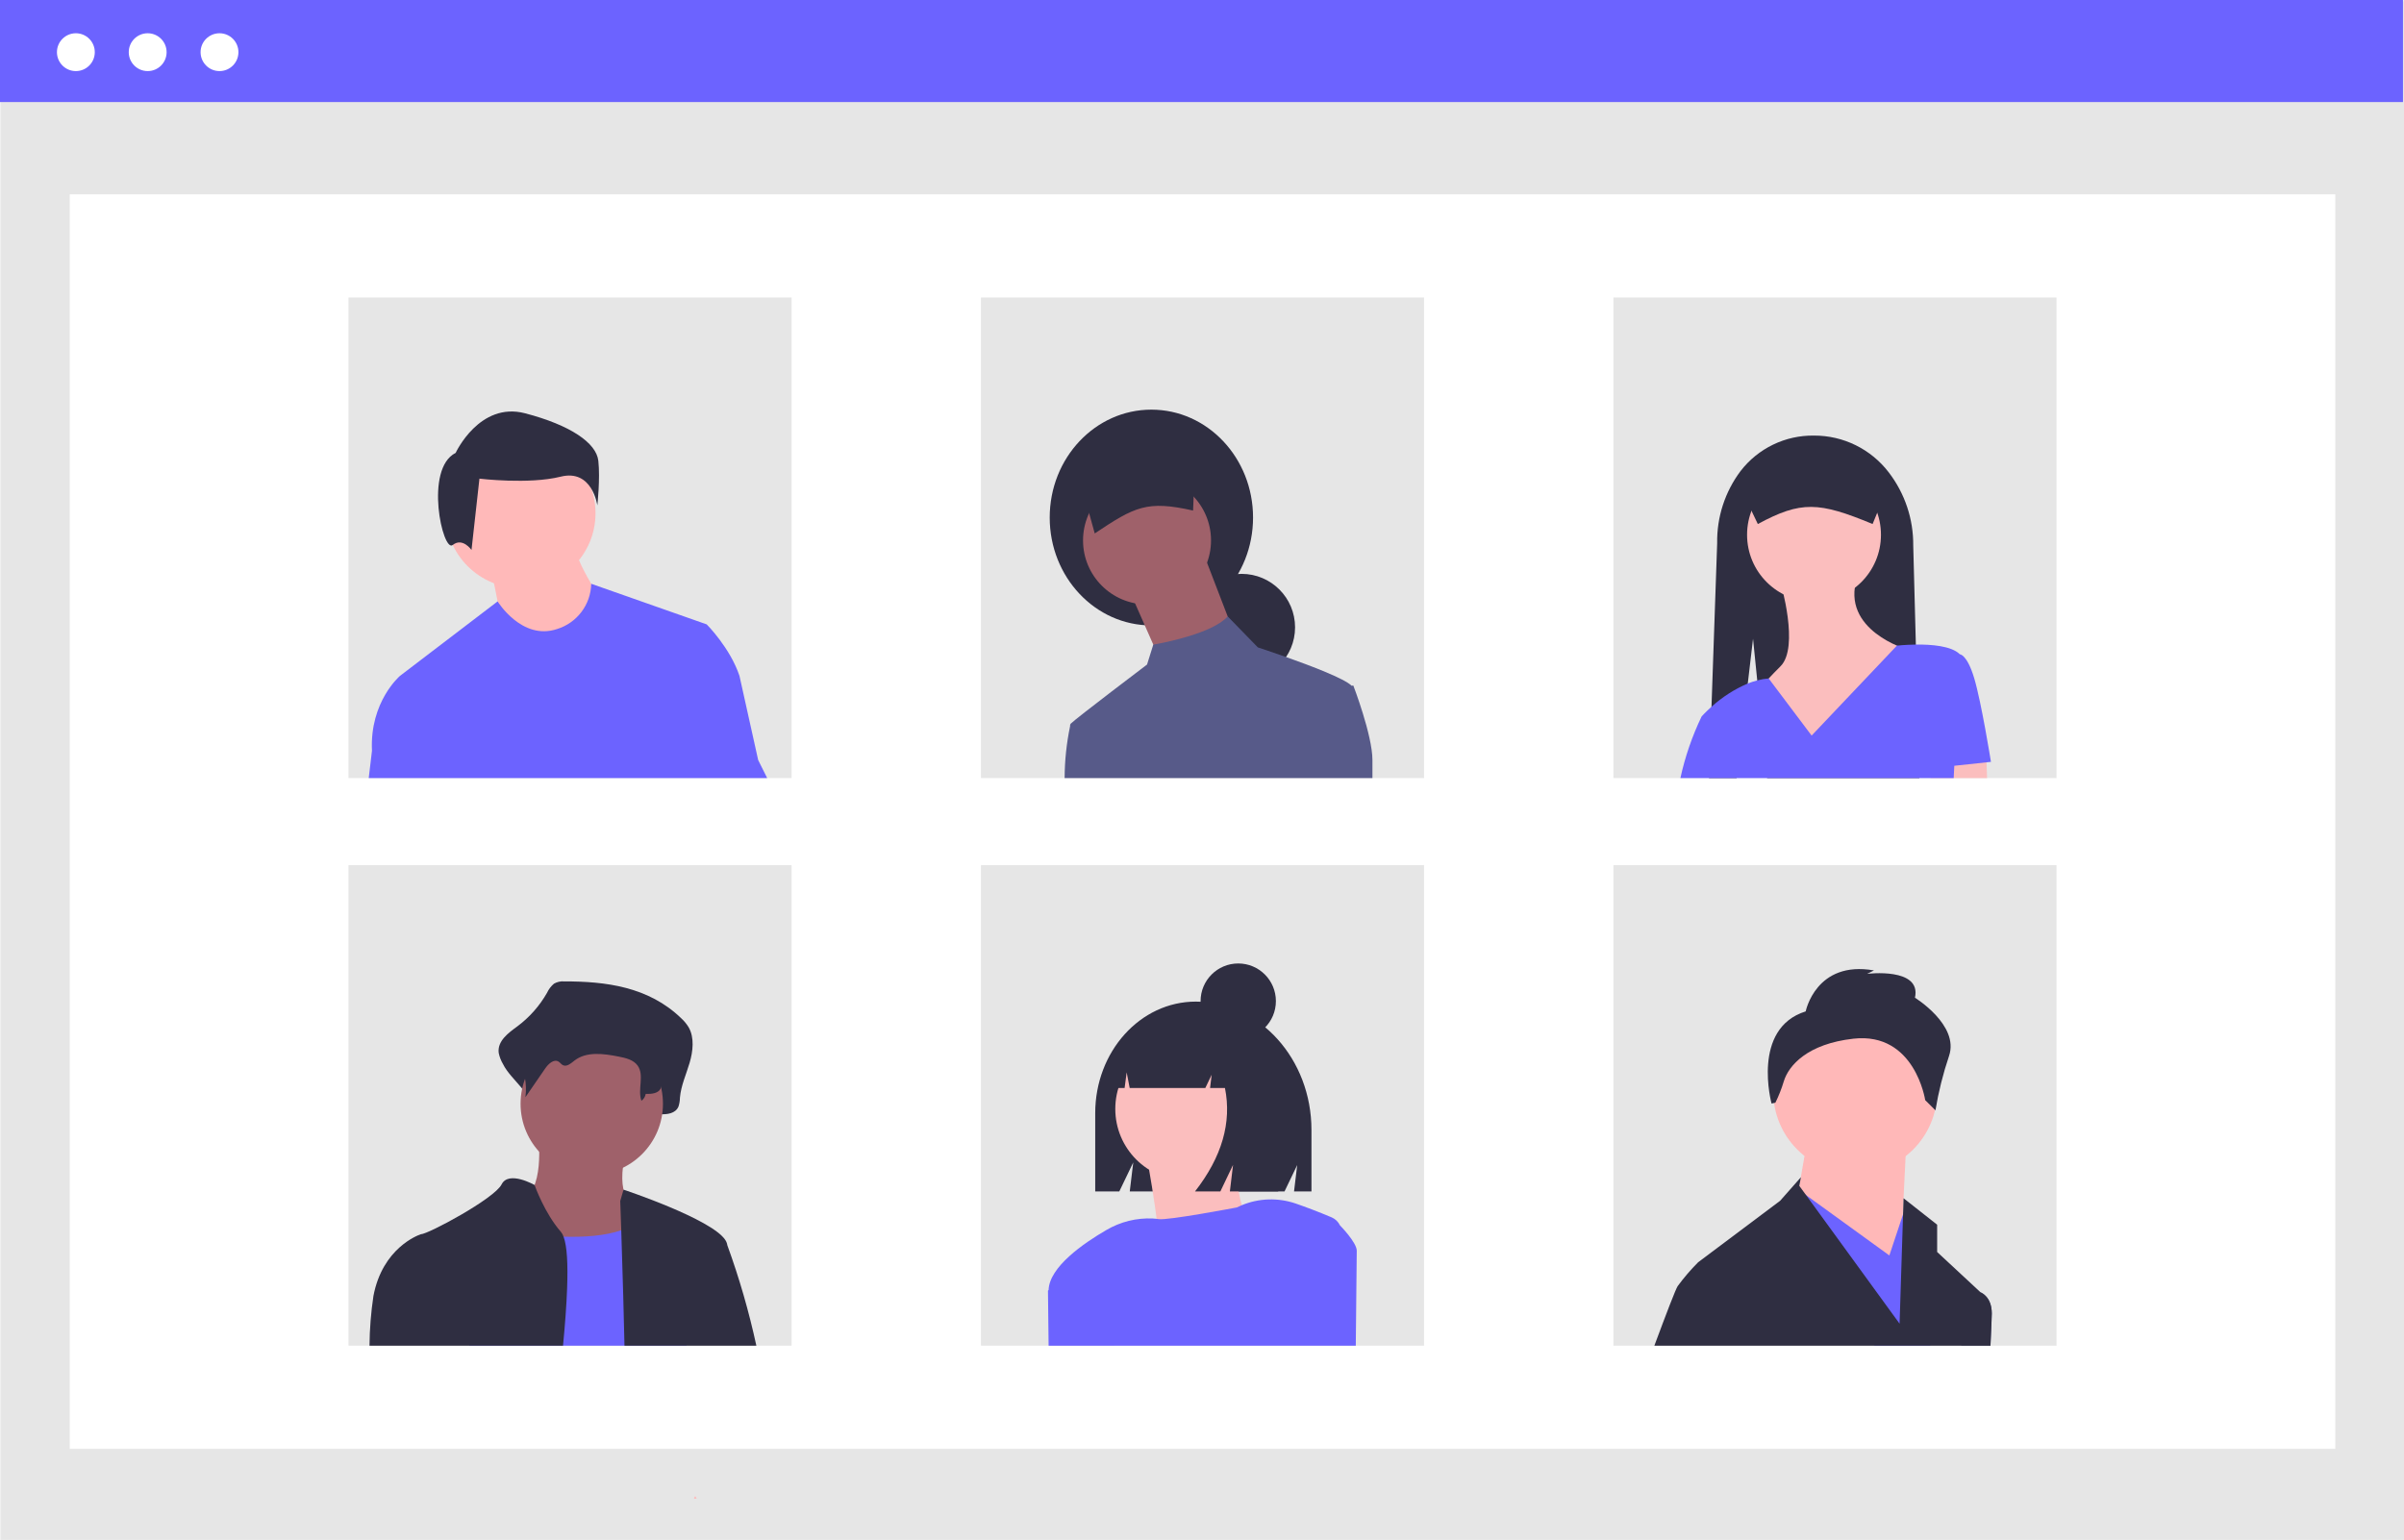
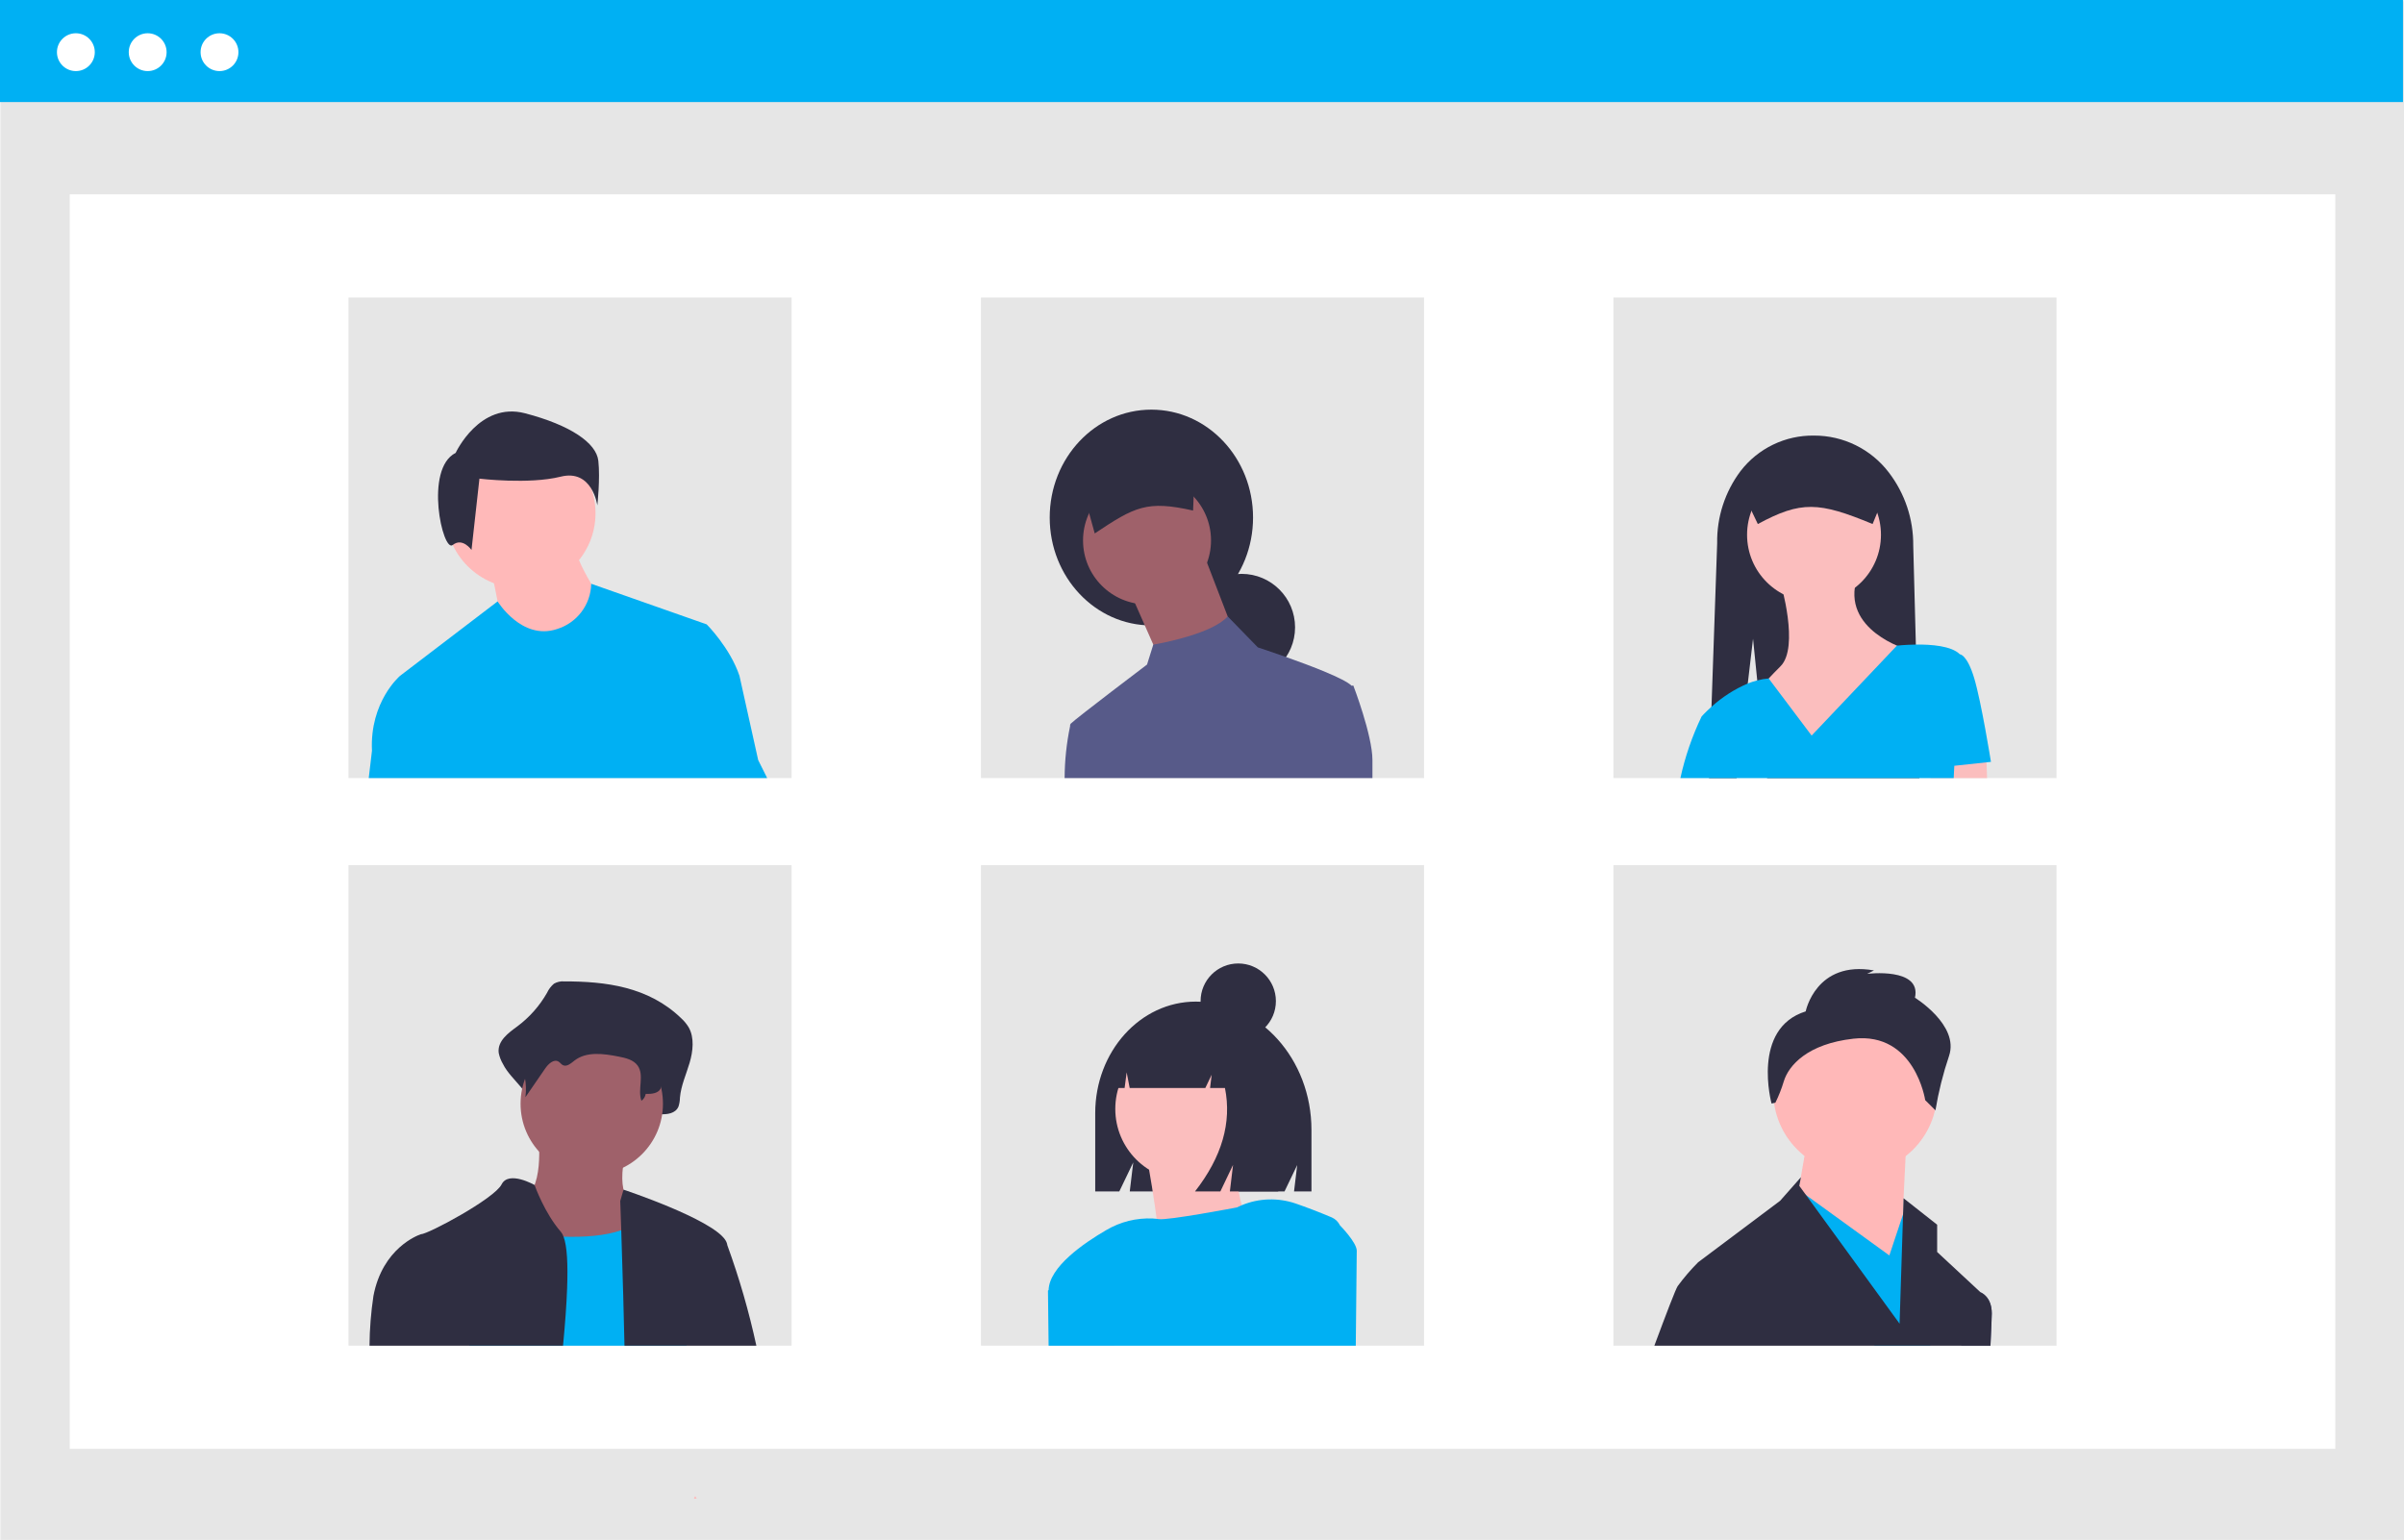
<svg xmlns="http://www.w3.org/2000/svg" id="a1564cff-f165-45d5-b330-5a55512dec45" data-name="Layer 1" width="817.215" height="523.621" viewBox="0 0 817.215 523.621">
  <rect x="0.349" y="0.463" width="816.866" height="523.158" fill="#e6e6e6" />
  <rect x="23.707" y="66.08" width="770.15" height="426.591" fill="#fff" />
-   <rect width="816.866" height="34.703" fill="#6c63ff" />
+   <rect width="816.866" height="34.703" fill="#00b0f3" />
  <circle cx="25.789" cy="17.742" r="6.432" fill="#fff" />
  <circle cx="50.203" cy="17.742" r="6.432" fill="#fff" />
  <circle cx="74.618" cy="17.742" r="6.432" fill="#fff" />
  <rect x="118.465" y="101.167" width="150.63" height="163.42" fill="#e6e6e6" />
  <rect x="333.465" y="101.167" width="150.63" height="163.42" fill="#e6e6e6" />
  <rect x="548.465" y="101.167" width="150.63" height="163.42" fill="#e6e6e6" />
  <rect x="118.465" y="294.167" width="150.63" height="163.42" fill="#e6e6e6" />
  <rect x="333.465" y="294.167" width="150.63" height="163.42" fill="#e6e6e6" />
  <rect x="548.465" y="294.167" width="150.63" height="163.42" fill="#e6e6e6" />
  <circle cx="176.975" cy="174.52" r="25.462" fill="#ffb9b9" />
  <path d="M358.421,382.204s3.183,15.118,3.183,16.71,15.118,8.753,15.118,8.753l13.527-2.387,4.774-14.323s-7.957-11.935-7.957-16.71Z" transform="translate(-191.3924 -188.1896)" fill="#ffb9b9" />
  <path d="M346.286,342.195s8.084-17.516,23.579-13.474,24.253,10.105,24.926,16.168-.337,15.158-.337,15.158-1.684-12.463-12.463-9.768-27.621.674-27.621.674l-2.695,24.253s-3.032-4.379-6.4-1.684S335.507,347.585,346.286,342.195Z" transform="translate(-191.3924 -188.1896)" fill="#2f2e41" />
-   <path d="M449.128,446.657l-6.36-28.65c-3.19-9.55-11.14-17.5-11.14-17.5l-39.24-13.8h-.01a16.479,16.479,0,0,1-11.67,15.4c-11.94,3.97-20.16-9.41-20.16-9.41l-33.17,25.31s-10.34,8.76-9.54,25.47l-1.1,9.3h135.45Z" transform="translate(-191.3924 -188.1896)" fill="#6c63ff" />
+   <path d="M449.128,446.657l-6.36-28.65c-3.19-9.55-11.14-17.5-11.14-17.5l-39.24-13.8h-.01a16.479,16.479,0,0,1-11.67,15.4c-11.94,3.97-20.16-9.41-20.16-9.41l-33.17,25.31s-10.34,8.76-9.54,25.47l-1.1,9.3h135.45Z" transform="translate(-191.3924 -188.1896)" fill="#00b0f3" />
  <ellipse cx="391.4" cy="175.984" rx="34.56" ry="36.687" fill="#2f2e41" />
  <circle cx="422.064" cy="213.32" r="18.181" fill="#2f2e41" />
  <polygon points="409.402 188.971 419.142 214.294 394.468 224.684 392.301 219.773 384.727 202.607 409.402 188.971" fill="#9f616a" />
  <circle cx="389.922" cy="183.776" r="21.752" fill="#9f616a" />
  <path d="M563.535,369.58c13.672-9.123,17.759-11.304,33.431-7.78l.94-22.863-40.497,8.495Z" transform="translate(-191.3924 -188.1896)" fill="#2f2e41" />
  <path d="M651.438,421.307l-.6.07a.378.378,0,0,0-.05-.06c-2.38-2.38-13.74-6.71-22.21-9.71h-.01c-5.38-1.91-9.59-3.28-9.59-3.28l-10.24-10.53c-2.58,2.9-8.03,5.14-13.21,6.72a103.738,103.738,0,0,1-12.08,2.88h-.01l-2.12,6.77s-24.03,18.19-25.97,20.13h-.01v.02a1.057,1.057,0,0,0-.18.76v.05a88.172,88.172,0,0,0-1.86,17.65h104.64v-6.14C657.938,438.197,651.438,421.307,651.438,421.307Z" transform="translate(-191.3924 -188.1896)" fill="#575a89" />
  <path d="M843.858,452.777h-51.74l-2.85-28.11-.17-1.71-.35-3.39-1.43-14.17-1.79,15.22-3.78,32.16h-9.4l.35-10.01.35-10.15.15-4.09,1.93-55.64a39.728,39.728,0,0,1,7.93-24.49,30.942,30.942,0,0,1,24.99-12.09,31.84,31.84,0,0,1,25.42,12.53,40.261,40.261,0,0,1,8.31,24.86l.89,33.68Z" transform="translate(-191.3924 -188.1896)" fill="#2f2e41" />
  <circle cx="616.656" cy="181.85" r="22.758" fill="#fbbebe" />
  <path d="M796.669,386.295s6.502,21.945,0,28.448-8.128,8.941-8.128,8.941l18.694,25.196,32.511-39.827s-22.758-6.502-17.069-24.384Z" transform="translate(-191.3924 -188.1896)" fill="#fbbebe" />
  <polygon points="675.485 264.587 656.285 264.587 655.965 261.297 655.675 258.257 664.515 257.147 675.175 255.817 675.295 259.227 675.485 264.587" fill="#fbbebe" />
-   <path d="M868.194,447.254s-3.251-20.32-5.69-28.448-4.877-8.128-4.877-8.128h-0l0-.002c-2.87-2.87-9.77-3.38-14.96-3.3-3.64.04-6.44.36-6.44.36l-28.99,30.58-14.6-19.41v-.01a21.249,21.249,0,0,0-3.89.67,25.757,25.757,0,0,0-3.22,1.05,44.182,44.182,0,0,0-12.33,7.91h-.01c-2.1,1.89-3.34,3.28-3.34,3.28a95.187,95.187,0,0,0-7.22,20.97h92.9l.21-4.18v-.008Z" transform="translate(-191.3924 -188.1896)" fill="#6c63ff" />
+   <path d="M868.194,447.254s-3.251-20.32-5.69-28.448-4.877-8.128-4.877-8.128h-0l0-.002c-2.87-2.87-9.77-3.38-14.96-3.3-3.64.04-6.44.36-6.44.36l-28.99,30.58-14.6-19.41v-.01a21.249,21.249,0,0,0-3.89.67,25.757,25.757,0,0,0-3.22,1.05,44.182,44.182,0,0,0-12.33,7.91h-.01c-2.1,1.89-3.34,3.28-3.34,3.28a95.187,95.187,0,0,0-7.22,20.97h92.9l.21-4.18v-.008Z" transform="translate(-191.3924 -188.1896)" fill="#00b0f3" />
  <path d="M788.948,366.382c14.699-7.924,20.736-7.589,39.014,0L832.838,354.5a8.448,8.448,0,0,0-8.438-8.438H791.696a8.448,8.448,0,0,0-8.438,8.438Z" transform="translate(-191.3924 -188.1896)" fill="#2f2e41" />
  <path d="M383.181,521.911a5.995,5.995,0,0,0-3.477.777,9.07,9.07,0,0,0-2.352,3.104,37.135,37.135,0,0,1-10.116,11.427c-3.006,2.202-6.827,4.948-6.313,9.008a12.175,12.175,0,0,0,1.465,3.802c2.773,5.598,10.34,9.923,9.596,16.311,2.755-4.612-.93-6.893,1.825-11.505,1.312-2.196,3.591-4.676,5.572-3.296.663.462,1.099,1.29,1.789,1.695,1.648.967,3.401-.882,4.86-2.191,5.03-4.515,12.183-3.332,18.442-1.926,2.955.664,6.201,1.536,7.947,4.36,2.297,3.713-2.182,7.723-3.314,11.922a2.288,2.288,0,0,0,2.455,2.847c1.878-.185,4.103-.337,4.214-1.161,2.363.084,5.258-.183,6.271-2.644a10.346,10.346,0,0,0,.485-3.009c.372-4.133,2.126-7.903,3.288-11.837s1.667-8.544-.294-12.031a13.921,13.921,0,0,0-2.569-3.123C411.826,523.671,397.194,521.895,383.181,521.911Z" transform="translate(-191.3924 -188.1896)" fill="#2f2e41" />
  <path d="M374.404,574.407s2.42,20.169-6.454,21.782,8.068,29.043,8.068,29.043l40.338,4.841L406.674,597.803s-6.454-2.42-2.42-18.555S374.404,574.407,374.404,574.407Z" transform="translate(-191.3924 -188.1896)" fill="#9f616a" />
  <circle cx="201.163" cy="375.326" r="24.203" fill="#9f616a" />
-   <path d="M350.898,645.777c4.28-16.83,10.19-39.5,10.19-39.5s2.3.47,5.92,1a140.112,140.112,0,0,0,15.96,1.45c6.84.19,14.04-.26,19.61-2.19a18.363,18.363,0,0,0,5.79-3.09,11.162,11.162,0,0,0,1.94-2.01c9.68-12.91,13.71,36.3,13.71,36.3l.75,8.04Z" transform="translate(-191.3924 -188.1896)" fill="#6c63ff" />
+   <path d="M350.898,645.777c4.28-16.83,10.19-39.5,10.19-39.5s2.3.47,5.92,1a140.112,140.112,0,0,0,15.96,1.45c6.84.19,14.04-.26,19.61-2.19a18.363,18.363,0,0,0,5.79-3.09,11.162,11.162,0,0,0,1.94-2.01c9.68-12.91,13.71,36.3,13.71,36.3l.75,8.04Z" transform="translate(-191.3924 -188.1896)" fill="#00b0f3" />
  <path d="M428.228,697.777q-.48,0-.96.03l.46-.86C427.888,697.217,428.048,697.497,428.228,697.777Z" transform="translate(-191.3924 -188.1896)" fill="#ffb8b8" />
  <path d="M384.36,528.243a5.493,5.493,0,0,0-2.83.549,6.597,6.597,0,0,0-1.915,2.194,27.874,27.874,0,0,1-8.235,8.076c-2.447,1.556-5.558,3.497-5.139,6.367a7.961,7.961,0,0,0,1.193,2.688,21.14,21.14,0,0,1,2.569,13.176l6.728-9.779c1.068-1.552,2.923-3.305,4.536-2.33.54.326.894.912,1.457,1.198,1.341.683,2.768-.623,3.956-1.549,4.094-3.191,9.917-2.355,15.012-1.361,2.405.469,5.047,1.085,6.469,3.081,2.363,3.317-.104,8.11,1.275,11.942a3.521,3.521,0,0,0,1.457-2.325c1.923.059,4.28-.13,5.105-1.869a6.439,6.439,0,0,0,.395-2.127c.302-2.921,1.73-5.586,2.676-8.366s1.357-6.039-.239-8.504a10.289,10.289,0,0,0-2.091-2.207C407.678,529.487,395.767,528.232,384.36,528.243Z" transform="translate(-191.3924 -188.1896)" fill="#2f2e41" />
  <path d="M382.068,607.077c-5.52-6.31-8.8-15.51-8.95-15.92v-.01s-8.8-5.04-11.22-.2-25.01,16.94-27.43,16.94a.321.321,0,0,1-.06.02c-.96.32-12.98,4.69-16.07,20.96a121.766,121.766,0,0,0-1.34,16.91h65.79c.68-7.13,1.19-13.8,1.39-19.56.29-8.03.01-14.27-1.21-17.49A5.095,5.095,0,0,0,382.068,607.077Z" transform="translate(-191.3924 -188.1896)" fill="#2f2e41" />
  <path d="M438.638,611.617c-.04-.19-.07-.35-.1-.5a3.72,3.72,0,0,0-.54-1.2.077.077,0,0,1-.01-.03c-4.66-7.22-34.63-17.16-34.63-17.16l-1.12,3.87s.14,3.82.34,9.94c.2,5.73.44,13.47.67,21.97.16,5.55.3,11.43.43,17.27h44.83A261.8,261.8,0,0,0,438.638,611.617Z" transform="translate(-191.3924 -188.1896)" fill="#2f2e41" />
  <path d="M858.078,645.777l3.43-16.76,3.19-1.35.02.01c.29.11,3.76,1.58,3.76,7.15,0,1.12-.17,5.15-.45,10.95Z" transform="translate(-191.3924 -188.1896)" fill="#575a89" />
  <circle cx="630.658" cy="371.191" r="27.856" fill="#ffb8b8" />
  <polygon points="648.068 387.44 645.746 435.026 609.766 414.135 614.408 387.44 648.068 387.44" fill="#ffb8b8" />
-   <polygon points="658.515 437.347 656.155 457.587 637.265 457.587 616.765 418.197 610.985 407.107 608.215 405.297 611.425 404.567 613.955 406.397 642.265 426.907 646.805 413.277 646.925 412.927 648.065 409.497 658.515 437.347" fill="#6c63ff" />
+   <polygon points="658.515 437.347 656.155 457.587 637.265 457.587 616.765 418.197 610.985 407.107 608.215 405.297 611.425 404.567 613.955 406.397 642.265 426.907 646.805 413.277 646.925 412.927 648.065 409.497 658.515 437.347" fill="#00b0f3" />
  <path d="M805.221,532.105s3.482-17.41,23.213-13.928l-2.321,1.161s18.57-2.321,16.249,8.125c0,0,15.088,9.285,11.607,19.731a118.097,118.097,0,0,0-4.643,18.57l-3.482-3.482s-3.482-23.213-24.374-20.892c-15.669,1.741-22.052,9.14-23.685,14.472a47.094,47.094,0,0,1-2.867,7.295l-1.304.286S786.65,537.908,805.221,532.105Z" transform="translate(-191.3924 -188.1896)" fill="#2f2e41" />
  <path d="M864.718,627.677l-.02-.01-14.79-13.74v-9.28l-11.42-9-.17,5.47-1.18,37.19-18.99-26.12-12.8-17.6-2.3-3.15.56-2.95-7.09,8.03-25.66,19.25-2.2,1.65a69.987,69.987,0,0,0-6.96,8.12c-.69,1.03-3.83,9.23-7.92,20.24h114.25c.28-5.8.45-9.83.45-10.95C868.478,629.257,865.008,627.787,864.718,627.677Z" transform="translate(-191.3924 -188.1896)" fill="#2f2e41" />
  <path d="M597.88,528.783h0c-18.876,0-34.178,16.982-34.178,37.93v26.615H571.888l4.739-9.861-1.185,9.861h52.613l4.308-8.965-1.077,8.965H637.21V572.43C637.21,548.324,619.601,528.783,597.88,528.783Z" transform="translate(-191.3924 -188.1896)" fill="#2f2e41" />
  <path d="M570.298,645.777h-22.23l-.21-18.13c-.01-.19-.01-.37-.01-.56l4.45-5.01.08-.09,16.99,10.76Z" transform="translate(-191.3924 -188.1896)" fill="#d0cde1" />
  <circle cx="403.464" cy="377.088" r="24.331" fill="#fbbebe" />
  <path d="M580.907,579.876s7.137,36.983,3.893,40.876,34.388-7.137,34.388-7.137-12.328-25.304-5.839-39.579Z" transform="translate(-191.3924 -188.1896)" fill="#fbbebe" />
-   <path d="M646.918,604.887h-.01a5.586,5.586,0,0,0-2.79-2.72c-4.77-2.01-8.88-3.55-12.26-4.72a25.926,25.926,0,0,0-18.34.57c-.57.23-1.13.48-1.68.76,0,0-23.79,4.53-26.62,3.96-.21-.04-.43-.07-.64-.09a11.226,11.226,0,0,0-1.29-.11,28.503,28.503,0,0,0-15.8,3.92c-7.81,4.53-19.39,12.56-19.63,20.38l-.22.25.22,18.69h104.42c.21-17.91.33-31.37.33-32.28C652.608,610.667,646.918,604.887,646.918,604.887Z" transform="translate(-191.3924 -188.1896)" fill="#6c63ff" />
+   <path d="M646.918,604.887h-.01a5.586,5.586,0,0,0-2.79-2.72c-4.77-2.01-8.88-3.55-12.26-4.72a25.926,25.926,0,0,0-18.34.57c-.57.23-1.13.48-1.68.76,0,0-23.79,4.53-26.62,3.96-.21-.04-.43-.07-.64-.09a11.226,11.226,0,0,0-1.29-.11,28.503,28.503,0,0,0-15.8,3.92c-7.81,4.53-19.39,12.56-19.63,20.38l-.22.25.22,18.69h104.42c.21-17.91.33-31.37.33-32.28C652.608,610.667,646.918,604.887,646.918,604.887Z" transform="translate(-191.3924 -188.1896)" fill="#00b0f3" />
  <path d="M607.596,539.231a17.925,17.925,0,0,0-14.143-7.217h-.671c-12.938,0-23.425,11.707-23.425,26.148v0h4.335l.7-5.329,1.026,5.329h25.711l2.154-4.508-.539,4.508H607.803q3.54,17.583-10.174,35.165h8.616l4.308-9.017-1.077,9.017h16.425l3.231-20.738C629.132,557.058,620.108,543.888,607.596,539.231Z" transform="translate(-191.3924 -188.1896)" fill="#2f2e41" />
  <circle cx="420.926" cy="340.424" r="12.801" fill="#2f2e41" />
</svg>
